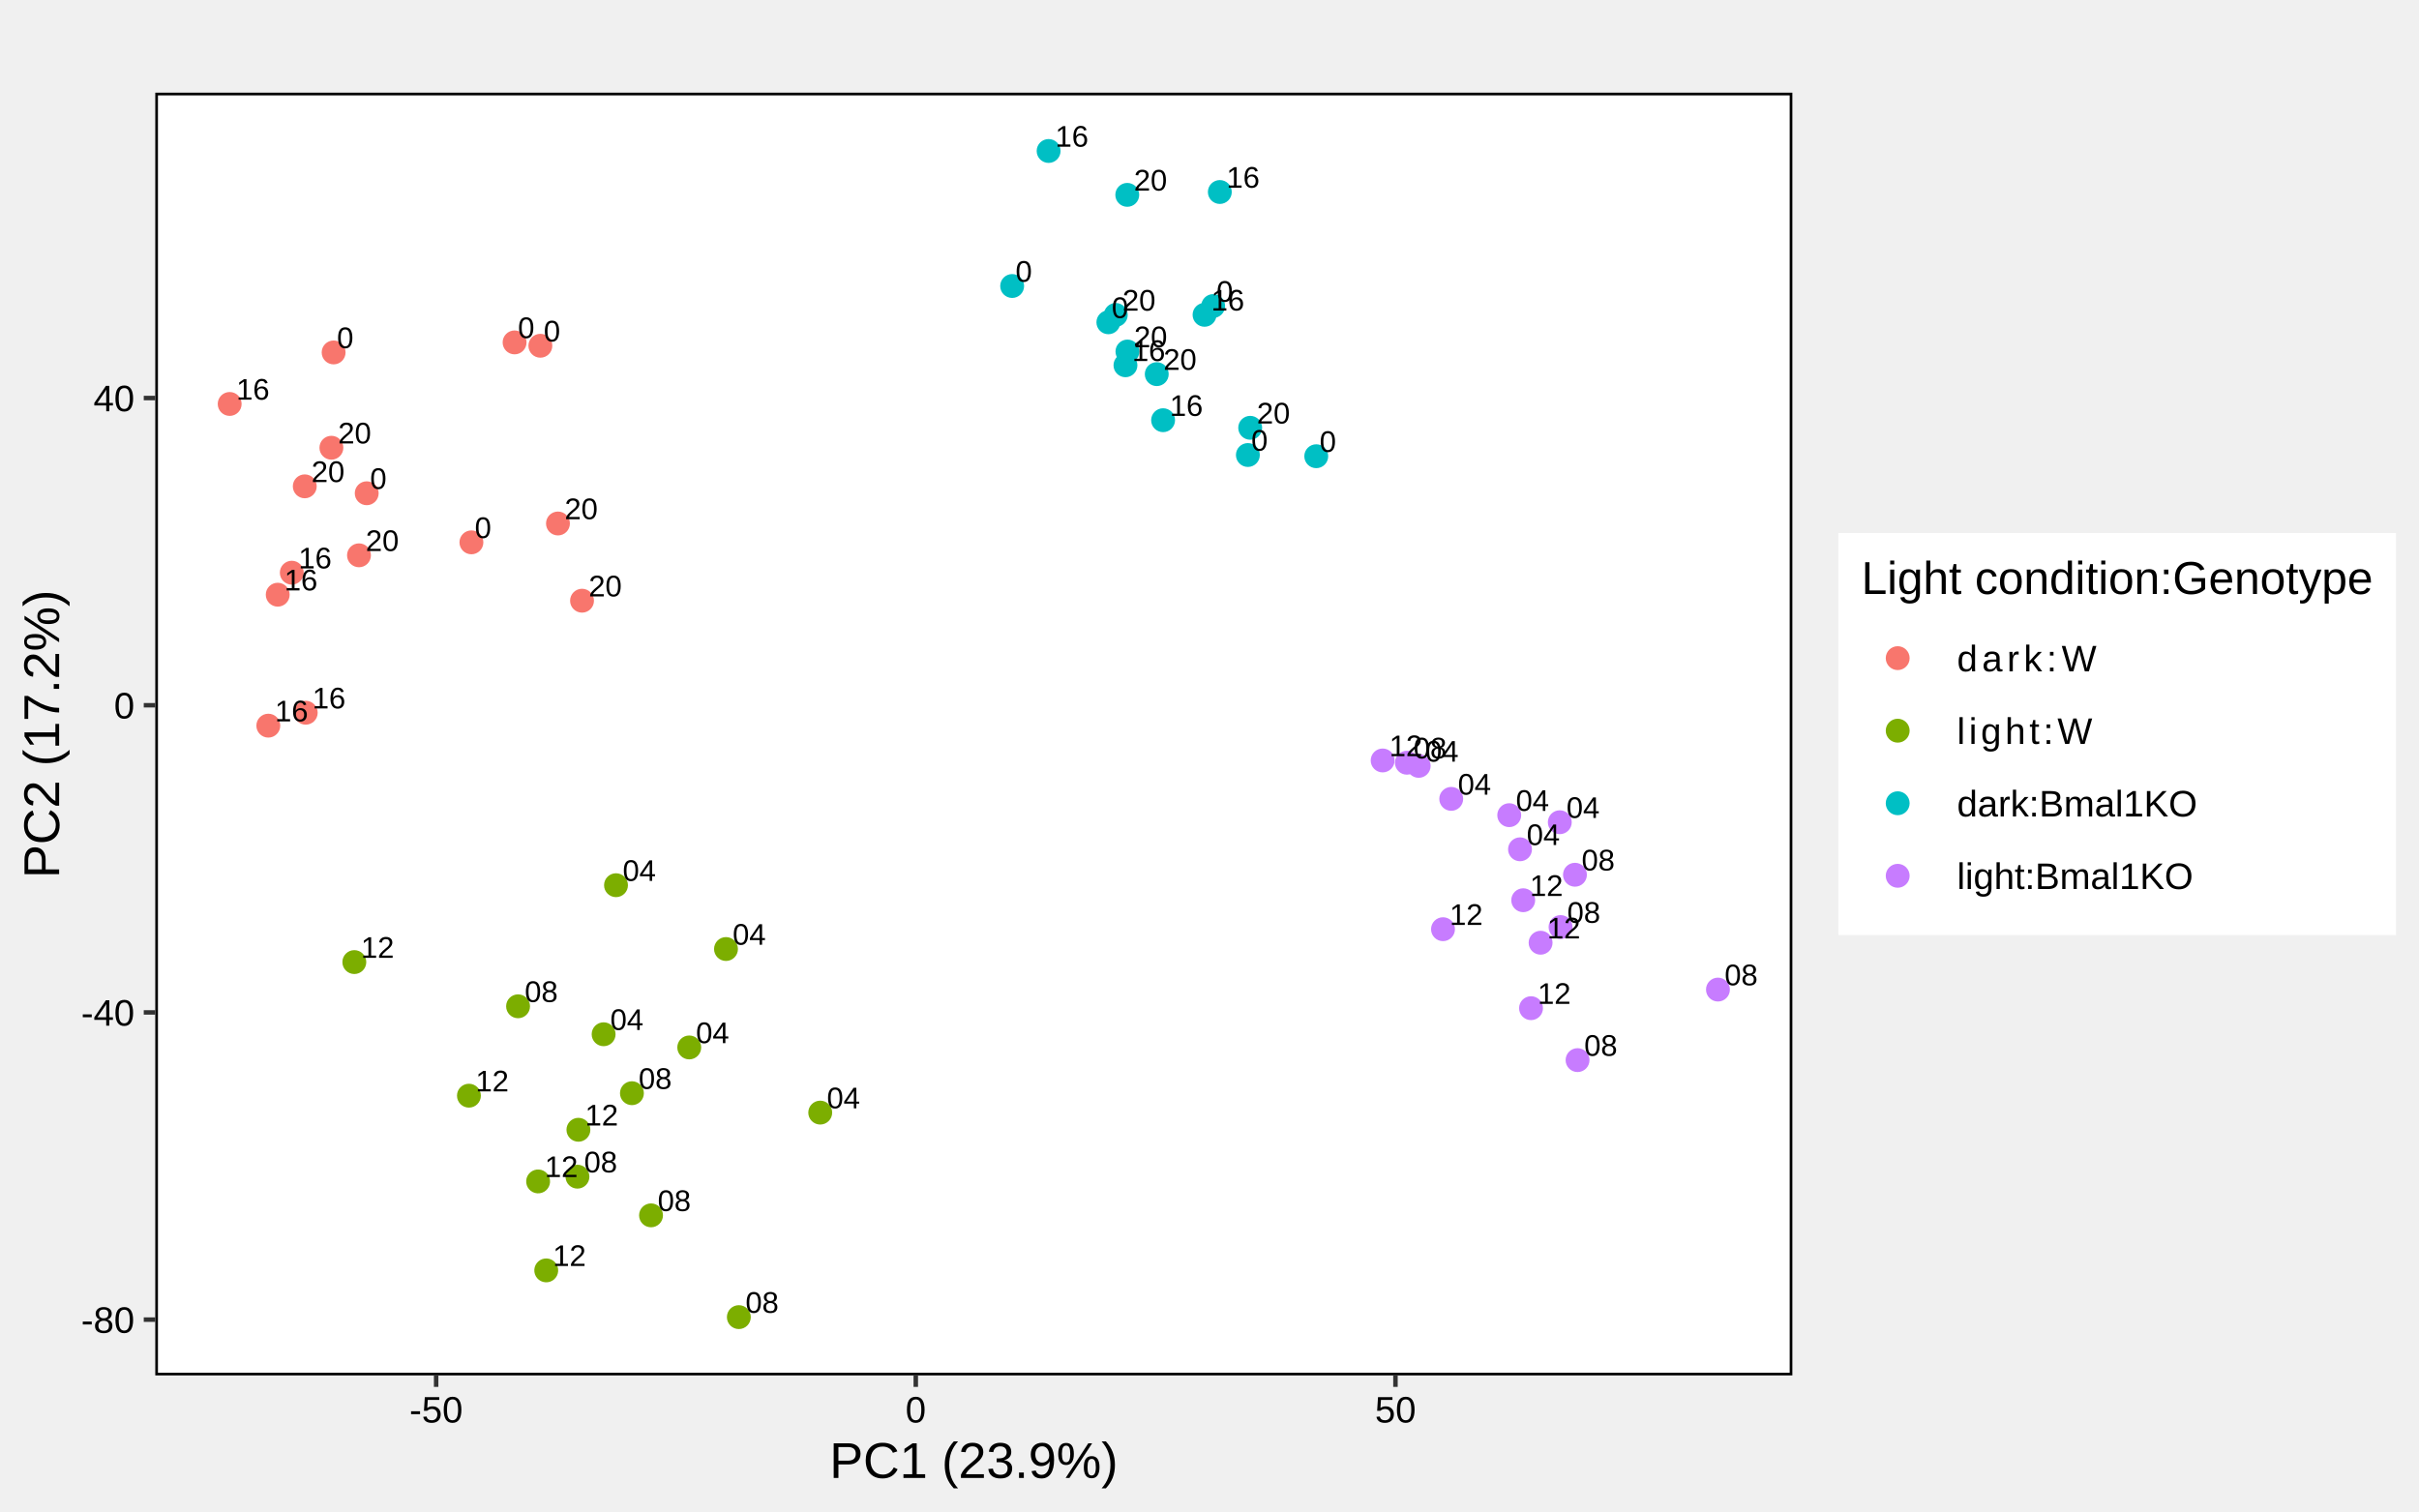
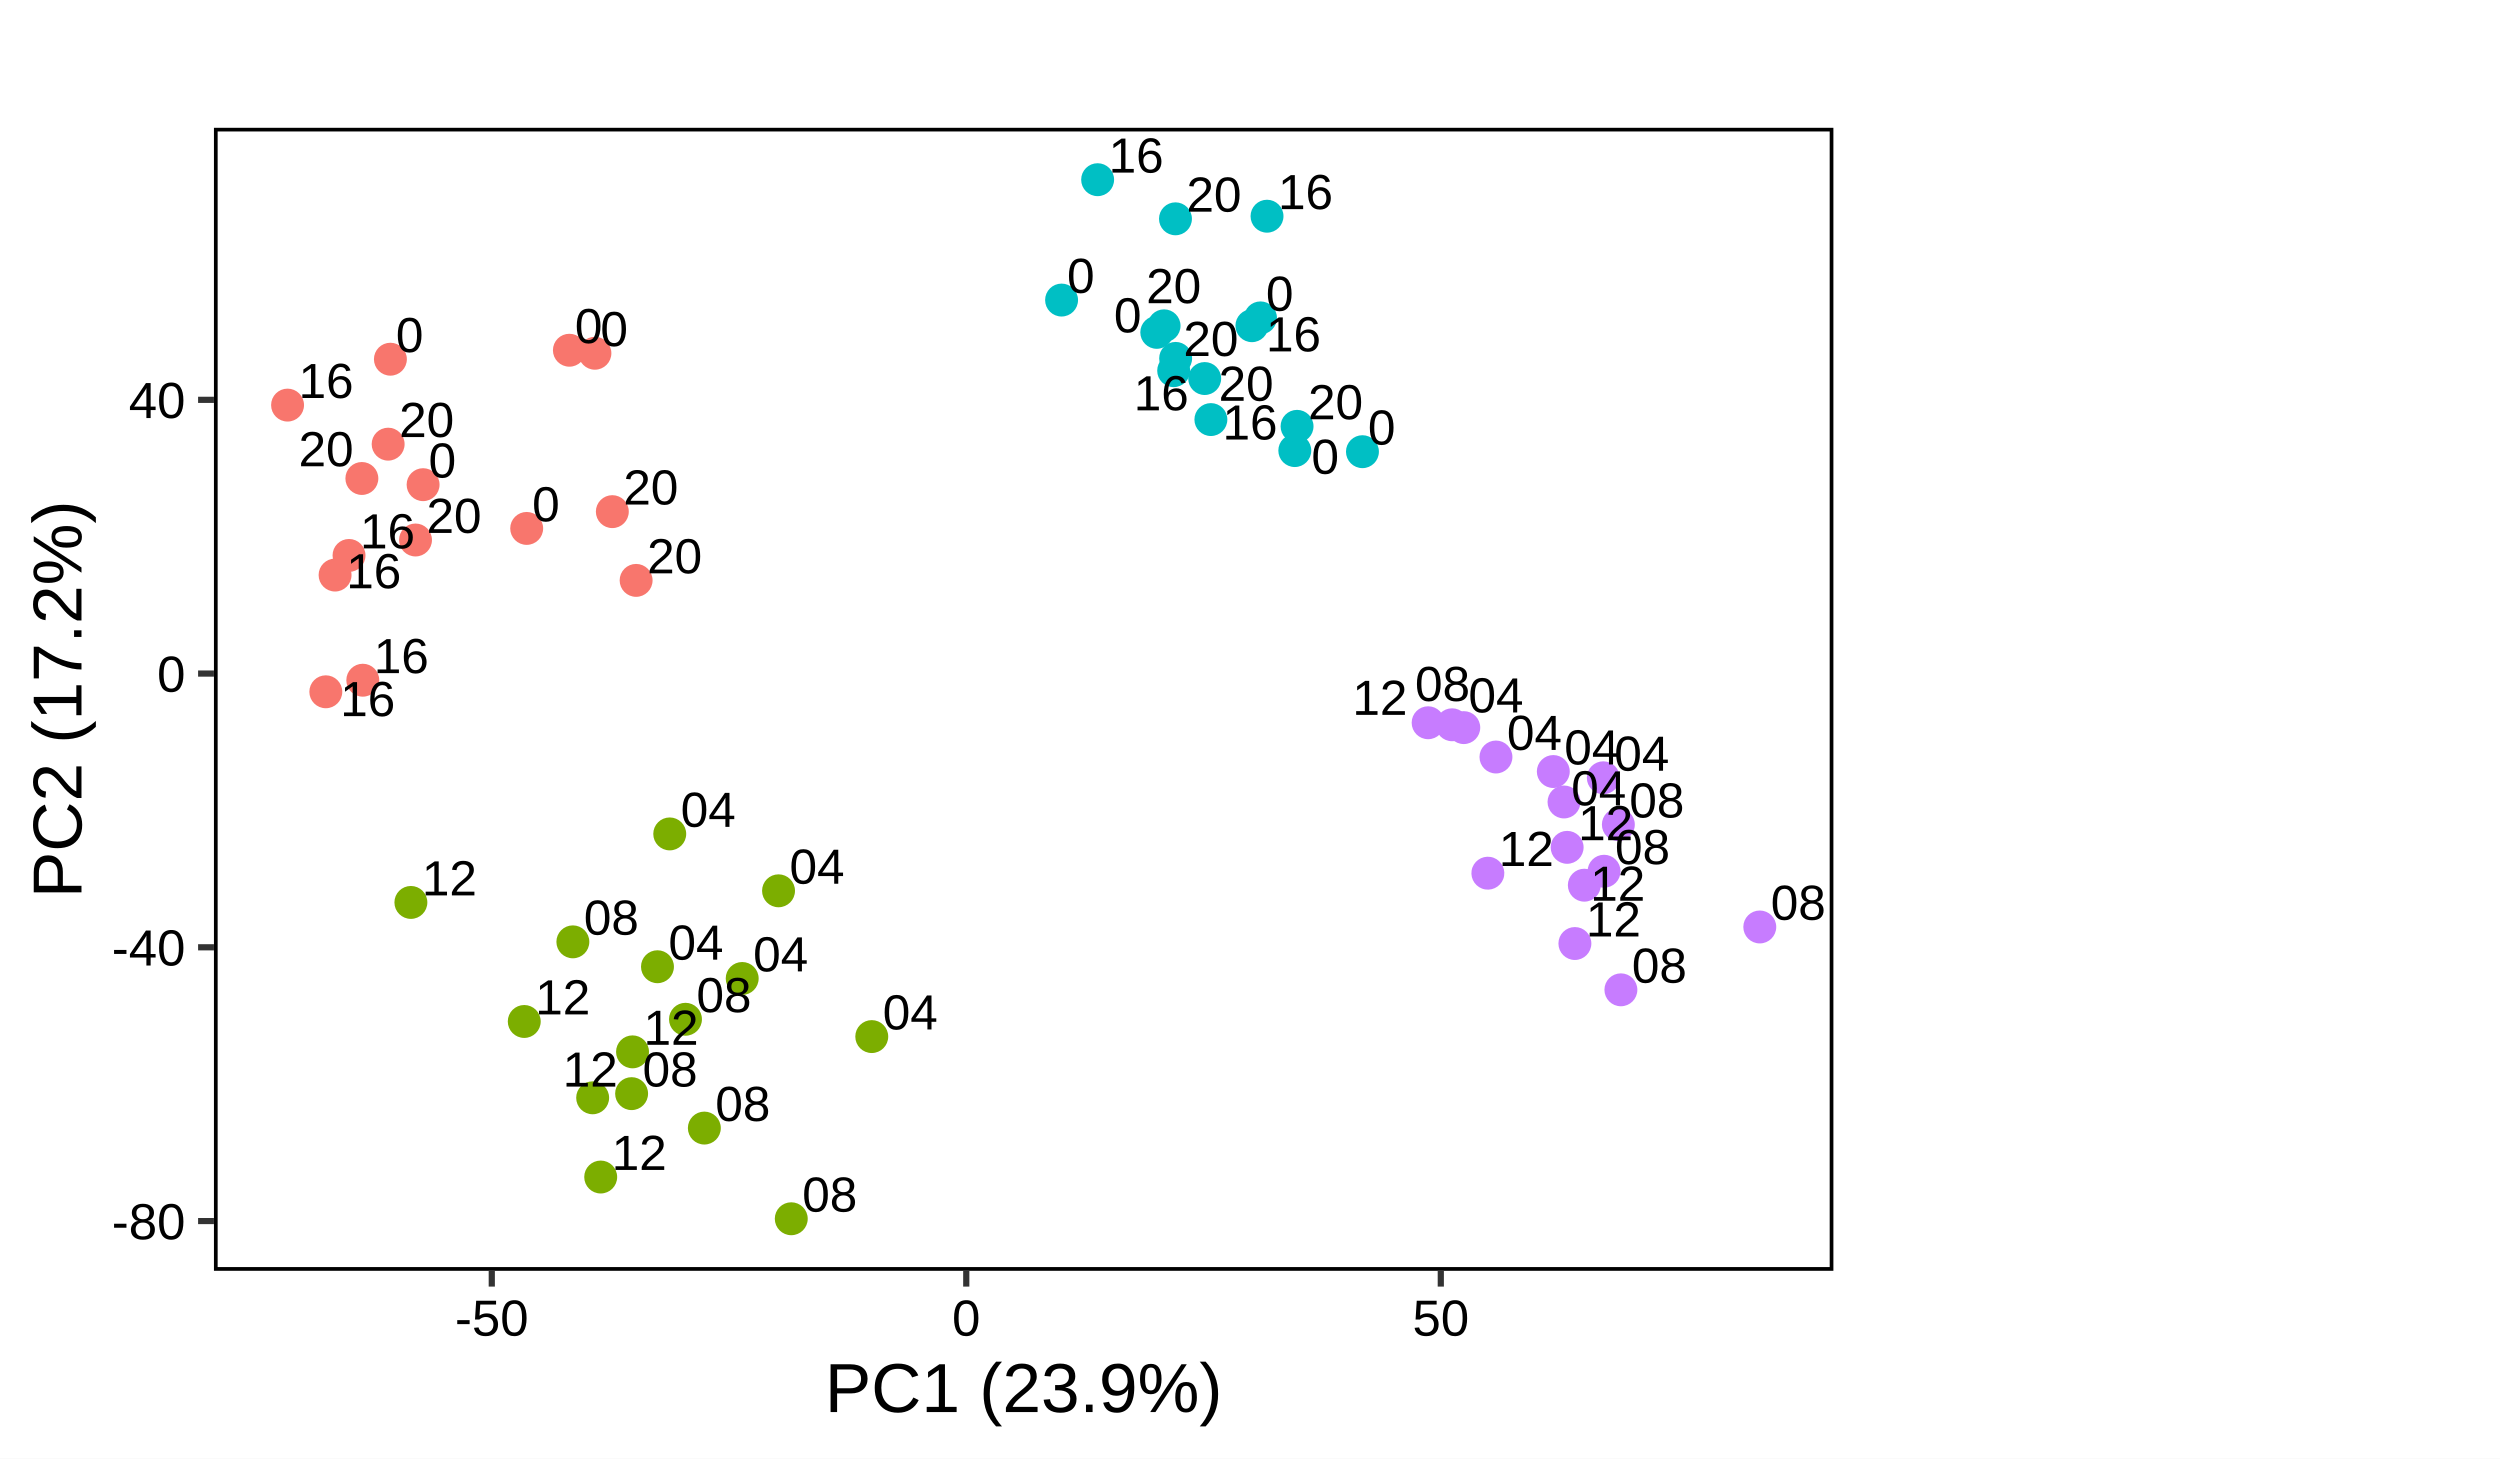
- <svg xmlns="http://www.w3.org/2000/svg" id="Layer_1" version="1.1" viewBox="0 0 576 360">
+ <svg xmlns="http://www.w3.org/2000/svg" id="Layer_1" version="1.1" viewBox="0 0 432 252">
  <defs>
    <style>
      .st0, .st1, .st2 {
        fill: none;
      }

      .st3 {
-         font-size: 11px;
-       }
- 
-       .st3, .st4, .st5, .st6 {
+         fill: #c77cff;
+         stroke: #c77cff;
+       }
+ 
+       .st3, .st4, .st1, .st2, .st5, .st6, .st7 {
+         stroke-linejoin: round;
+       }
+ 
+       .st3, .st4, .st2, .st5, .st6, .st7 {
+         stroke-linecap: round;
+       }
+ 
+       .st3, .st5, .st6, .st7 {
+         stroke-width: .71px;
+       }
+ 
+       .st4 {
+         stroke: #fff;
+       }
+ 
+       .st4, .st1 {
+         stroke-width: 1.07px;
+       }
+ 
+       .st4, .st8 {
+         fill: #fff;
+       }
+ 
+       .st9 {
+         font-size: 8.54px;
+       }
+ 
+       .st9, .st10, .st11 {
        font-family: ArialMT, Arial;
        isolation: isolate;
      }

-       .st7 {
-         fill: #c77cff;
-         stroke: #c77cff;
-       }
- 
-       .st7, .st1, .st2, .st8, .st9, .st10 {
-         stroke-linejoin: round;
-       }
- 
-       .st7, .st2, .st8, .st9, .st10 {
-         stroke-linecap: round;
-       }
- 
-       .st7, .st8, .st9, .st10 {
-         stroke-width: .71px;
-       }
- 
-       .st4 {
+       .st10 {
        font-size: 12px;
      }

      .st1 {
        stroke: #333;
-         stroke-width: 1.07px;
-       }
- 
-       .st11 {
+       }
+ 
+       .st12 {
        clip-path: url(#clippath-1);
      }

-       .st12 {
-         fill: #fff;
+       .st13 {
+         clip-path: url(#clippath-2);
      }

      .st2 {
        stroke: #000;
        stroke-width: 1.28px;
      }

-       .st8 {
+       .st5 {
        fill: #00bfc4;
        stroke: #00bfc4;
      }

-       .st5 {
+       .st11 {
        font-size: 8.8px;
      }

-       .st9 {
+       .st6 {
        fill: #7cae00;
        stroke: #7cae00;
      }

-       .st10 {
+       .st7 {
        fill: #f8766d;
        stroke: #f8766d;
      }

-       .st13 {
-         letter-spacing: .1em;
-       }
- 
      .st14 {
-         letter-spacing: .12em;
-       }
- 
-       .st15 {
        clip-path: url(#clippath);
-       }
- 
-       .st6 {
-         font-size: 7.11px;
-       }
- 
-       .st16 {
-         letter-spacing: .01em;
      }
    </style>
    <clipPath id="clippath">
-       <rect class="st0" x="36.97" y="22.08" width="389.82" height="305.51" />
+       <polyline class="st0" points="432 252 0 252 0 0 432 0" />
    </clipPath>
    <clipPath id="clippath-1">
-       <rect class="st0" y="0" width="576" height="360" />
+       <rect class="st0" x="36.97" y="22.08" width="279.84" height="197.51" />
+     </clipPath>
+     <clipPath id="clippath-2">
+       <polyline class="st0" points="432 252 0 252 0 0 432 0" />
    </clipPath>
  </defs>
-   <g class="st15">
+   <polyline class="st8" points="432 252 0 252 0 0 432 0" />
+   <g class="st14">
+     <polyline class="st4" points="432 252 0 252 0 0 432 0" />
+   </g>
+   <g class="st12">
    <g>
-       <rect class="st12" x="36.97" y="22.08" width="389.82" height="305.51" />
-       <circle class="st10" cx="122.53" cy="81.55" r="2.49" />
-       <circle class="st10" cx="79.44" cy="83.94" r="2.49" />
-       <circle class="st10" cx="87.32" cy="117.48" r="2.49" />
-       <circle class="st10" cx="128.67" cy="82.35" r="2.49" />
-       <circle class="st10" cx="112.25" cy="129.17" r="2.49" />
-       <circle class="st9" cx="143.73" cy="246.33" r="2.49" />
-       <circle class="st9" cx="146.68" cy="210.83" r="2.49" />
-       <circle class="st9" cx="172.87" cy="226.03" r="2.49" />
-       <circle class="st9" cx="195.31" cy="264.99" r="2.49" />
-       <circle class="st9" cx="164.12" cy="249.47" r="2.49" />
-       <circle class="st9" cx="123.36" cy="239.67" r="2.49" />
-       <circle class="st9" cx="150.47" cy="260.37" r="2.49" />
-       <circle class="st9" cx="175.93" cy="313.7" r="2.49" />
-       <circle class="st9" cx="137.5" cy="280.25" r="2.49" />
-       <circle class="st9" cx="155.02" cy="289.46" r="2.49" />
-       <circle class="st9" cx="128.12" cy="281.36" r="2.49" transform="translate(-161.61 389.21) rotate(-85.93)" />
-       <circle class="st9" cx="84.37" cy="229.14" r="2.49" />
-       <circle class="st9" cx="111.66" cy="260.96" r="2.49" />
-       <circle class="st9" cx="130.06" cy="302.54" r="2.49" transform="translate(-180.94 410.83) rotate(-85.93)" />
-       <circle class="st9" cx="137.73" cy="269.08" r="2.49" />
-       <circle class="st10" cx="66.13" cy="141.64" r="2.49" />
-       <circle class="st10" cx="63.89" cy="172.83" r="2.49" />
-       <circle class="st10" cx="72.8" cy="169.75" r="2.49" />
-       <circle class="st10" cx="54.69" cy="96.21" r="2.49" />
-       <circle class="st10" cx="69.48" cy="136.4" r="2.49" />
-       <circle class="st10" cx="85.48" cy="132.26" r="2.49" />
-       <circle class="st10" cx="72.57" cy="115.83" r="2.49" />
-       <circle class="st10" cx="138.59" cy="143.07" r="2.49" />
-       <circle class="st10" cx="132.86" cy="124.68" r="2.49" />
-       <circle class="st10" cx="78.91" cy="106.64" r="2.49" />
-       <circle class="st8" cx="288.87" cy="72.89" r="2.49" />
-       <circle class="st8" cx="297.14" cy="108.37" r="2.49" />
-       <circle class="st8" cx="241.01" cy="68.12" r="2.49" />
-       <circle class="st8" cx="313.42" cy="108.66" r="2.49" />
-       <circle class="st8" cx="263.92" cy="76.76" r="2.49" />
-       <circle class="st7" cx="345.56" cy="190.27" r="2.49" />
-       <circle class="st7" cx="337.81" cy="182.41" r="2.49" />
-       <circle class="st7" cx="359.37" cy="194.15" r="2.49" />
-       <circle class="st7" cx="361.94" cy="202.28" r="2.49" />
-       <circle class="st7" cx="371.41" cy="195.83" r="2.49" />
-       <circle class="st7" cx="371.59" cy="220.8" r="2.49" />
-       <circle class="st7" cx="409.07" cy="235.69" r="2.49" />
-       <circle class="st7" cx="335" cy="181.66" r="2.49" />
-       <circle class="st7" cx="375.64" cy="252.49" r="2.49" />
-       <circle class="st7" cx="375.02" cy="208.34" r="2.49" />
-       <circle class="st7" cx="366.84" cy="224.53" r="2.49" />
-       <circle class="st7" cx="362.7" cy="214.41" r="2.49" />
-       <circle class="st7" cx="329.23" cy="181.12" r="2.49" />
-       <circle class="st7" cx="343.6" cy="221.31" r="2.49" />
-       <circle class="st7" cx="364.56" cy="240.12" r="2.49" />
-       <circle class="st8" cx="290.46" cy="45.73" r="2.49" />
-       <circle class="st8" cx="286.82" cy="74.98" r="2.49" />
-       <circle class="st8" cx="249.69" cy="35.96" r="2.49" />
-       <circle class="st8" cx="267.99" cy="87" r="2.49" />
-       <circle class="st8" cx="276.95" cy="100.08" r="2.49" />
-       <circle class="st8" cx="275.44" cy="89.11" r="2.49" />
-       <circle class="st8" cx="268.42" cy="46.41" r="2.49" />
-       <circle class="st8" cx="265.68" cy="75.01" r="2.49" />
-       <circle class="st8" cx="268.46" cy="83.72" r="2.49" />
-       <circle class="st8" cx="297.69" cy="101.89" r="2.49" />
-       <text class="st6" transform="translate(123.32 80.53)">
-         <tspan x="0" y="0">0</tspan>
-       </text>
-       <text class="st6" transform="translate(80.23 82.92)">
-         <tspan x="0" y="0">0</tspan>
-       </text>
-       <text class="st6" transform="translate(88.11 116.46)">
-         <tspan x="0" y="0">0</tspan>
-       </text>
-       <text class="st6" transform="translate(129.46 81.33)">
-         <tspan x="0" y="0">0</tspan>
-       </text>
-       <text class="st6" transform="translate(113.04 128.15)">
-         <tspan x="0" y="0">0</tspan>
-       </text>
-       <text class="st6" transform="translate(145.31 245.31)">
-         <tspan x="0" y="0">04</tspan>
-       </text>
-       <text class="st6" transform="translate(148.27 209.81)">
-         <tspan x="0" y="0">04</tspan>
-       </text>
-       <text class="st6" transform="translate(174.45 225.01)">
-         <tspan x="0" y="0">04</tspan>
-       </text>
-       <text class="st6" transform="translate(196.89 263.97)">
-         <tspan x="0" y="0">04</tspan>
-       </text>
-       <text class="st6" transform="translate(165.71 248.45)">
-         <tspan x="0" y="0">04</tspan>
-       </text>
-       <text class="st6" transform="translate(124.94 238.65)">
-         <tspan x="0" y="0">08</tspan>
-       </text>
-       <text class="st6" transform="translate(152.06 259.35)">
-         <tspan x="0" y="0">08</tspan>
-       </text>
-       <text class="st6" transform="translate(177.51 312.68)">
-         <tspan x="0" y="0">08</tspan>
-       </text>
-       <text class="st6" transform="translate(139.08 279.23)">
-         <tspan x="0" y="0">08</tspan>
-       </text>
-       <text class="st6" transform="translate(156.6 288.44)">
-         <tspan x="0" y="0">08</tspan>
-       </text>
-       <text class="st6" transform="translate(129.71 280.34)">
-         <tspan x="0" y="0">12</tspan>
-       </text>
-       <text class="st6" transform="translate(85.95 228.12)">
-         <tspan x="0" y="0">12</tspan>
-       </text>
-       <text class="st6" transform="translate(113.25 259.94)">
-         <tspan x="0" y="0">12</tspan>
-       </text>
-       <text class="st6" transform="translate(131.64 301.52)">
-         <tspan x="0" y="0">12</tspan>
-       </text>
-       <text class="st6" transform="translate(139.31 268.06)">
-         <tspan x="0" y="0">12</tspan>
-       </text>
-       <text class="st6" transform="translate(67.71 140.62)">
-         <tspan x="0" y="0">16</tspan>
-       </text>
-       <text class="st6" transform="translate(65.47 171.81)">
-         <tspan x="0" y="0">16</tspan>
-       </text>
-       <text class="st6" transform="translate(74.38 168.73)">
-         <tspan x="0" y="0">16</tspan>
-       </text>
-       <text class="st6" transform="translate(56.27 95.19)">
-         <tspan x="0" y="0">16</tspan>
-       </text>
-       <text class="st6" transform="translate(71.07 135.38)">
-         <tspan x="0" y="0">16</tspan>
-       </text>
-       <text class="st6" transform="translate(87.07 131.24)">
-         <tspan x="0" y="0">20</tspan>
-       </text>
-       <text class="st6" transform="translate(74.15 114.81)">
-         <tspan x="0" y="0">20</tspan>
-       </text>
-       <text class="st6" transform="translate(140.17 142.05)">
-         <tspan x="0" y="0">20</tspan>
-       </text>
-       <text class="st6" transform="translate(134.44 123.66)">
-         <tspan x="0" y="0">20</tspan>
-       </text>
-       <text class="st6" transform="translate(80.49 105.62)">
-         <tspan x="0" y="0">20</tspan>
-       </text>
-       <text class="st6" transform="translate(289.66 71.88)">
-         <tspan x="0" y="0">0</tspan>
-       </text>
-       <text class="st6" transform="translate(297.93 107.35)">
-         <tspan x="0" y="0">0</tspan>
-       </text>
-       <text class="st6" transform="translate(241.8 67.11)">
-         <tspan x="0" y="0">0</tspan>
-       </text>
-       <text class="st6" transform="translate(314.21 107.64)">
-         <tspan x="0" y="0">0</tspan>
-       </text>
-       <text class="st6" transform="translate(264.71 75.75)">
-         <tspan x="0" y="0">0</tspan>
-       </text>
-       <text class="st6" transform="translate(347.14 189.26)">
-         <tspan x="0" y="0">04</tspan>
-       </text>
-       <text class="st6" transform="translate(339.4 181.4)">
-         <tspan x="0" y="0">04</tspan>
-       </text>
-       <text class="st6" transform="translate(360.95 193.13)">
-         <tspan x="0" y="0">04</tspan>
-       </text>
-       <text class="st6" transform="translate(363.52 201.27)">
-         <tspan x="0" y="0">04</tspan>
-       </text>
-       <text class="st6" transform="translate(372.99 194.81)">
-         <tspan x="0" y="0">04</tspan>
-       </text>
-       <text class="st6" transform="translate(373.17 219.79)">
-         <tspan x="0" y="0">08</tspan>
-       </text>
-       <text class="st6" transform="translate(410.65 234.67)">
-         <tspan x="0" y="0">08</tspan>
-       </text>
-       <text class="st6" transform="translate(336.58 180.64)">
-         <tspan x="0" y="0">08</tspan>
-       </text>
-       <text class="st6" transform="translate(377.22 251.47)">
-         <tspan x="0" y="0">08</tspan>
-       </text>
-       <text class="st6" transform="translate(376.6 207.32)">
-         <tspan x="0" y="0">08</tspan>
-       </text>
-       <text class="st6" transform="translate(368.42 223.51)">
-         <tspan x="0" y="0">12</tspan>
-       </text>
-       <text class="st6" transform="translate(364.28 213.39)">
-         <tspan x="0" y="0">12</tspan>
-       </text>
-       <text class="st6" transform="translate(330.81 180.1)">
-         <tspan x="0" y="0">12</tspan>
-       </text>
-       <text class="st6" transform="translate(345.18 220.29)">
-         <tspan x="0" y="0">12</tspan>
-       </text>
-       <text class="st6" transform="translate(366.14 239.1)">
-         <tspan x="0" y="0">12</tspan>
-       </text>
-       <text class="st6" transform="translate(292.04 44.71)">
-         <tspan x="0" y="0">16</tspan>
-       </text>
-       <text class="st6" transform="translate(288.4 73.96)">
-         <tspan x="0" y="0">16</tspan>
-       </text>
-       <text class="st6" transform="translate(251.27 34.94)">
-         <tspan x="0" y="0">16</tspan>
-       </text>
-       <text class="st6" transform="translate(269.57 85.98)">
-         <tspan x="0" y="0">16</tspan>
-       </text>
-       <text class="st6" transform="translate(278.53 99.06)">
-         <tspan x="0" y="0">16</tspan>
-       </text>
-       <text class="st6" transform="translate(277.03 88.09)">
-         <tspan x="0" y="0">20</tspan>
-       </text>
-       <text class="st6" transform="translate(270 45.39)">
-         <tspan x="0" y="0">20</tspan>
-       </text>
-       <text class="st6" transform="translate(267.26 73.99)">
-         <tspan x="0" y="0">20</tspan>
-       </text>
-       <text class="st6" transform="translate(270.04 82.7)">
-         <tspan x="0" y="0">20</tspan>
-       </text>
-       <text class="st6" transform="translate(299.27 100.87)">
-         <tspan x="0" y="0">20</tspan>
-       </text>
-       <rect class="st2" x="36.97" y="22.08" width="389.82" height="305.51" />
+       <rect class="st8" x="36.97" y="22.08" width="279.84" height="197.51" />
+       <circle class="st7" cx="98.39" cy="60.52" r="2.49" />
+       <circle class="st7" cx="67.46" cy="62.07" r="2.49" />
+       <circle class="st7" cx="73.11" cy="83.75" r="2.49" />
+       <circle class="st7" cx="102.8" cy="61.04" r="2.49" />
+       <circle class="st7" cx="91.01" cy="91.31" r="2.49" />
+       <circle class="st6" cx="113.61" cy="167.05" r="2.49" />
+       <circle class="st6" cx="115.73" cy="144.1" r="2.49" />
+       <circle class="st6" cx="134.53" cy="153.93" r="2.49" />
+       <circle class="st6" cx="150.64" cy="179.12" r="2.49" />
+       <circle class="st6" cx="128.25" cy="169.08" r="2.49" />
+       <circle class="st6" cx="98.99" cy="162.75" r="2.49" />
+       <circle class="st6" cx="118.45" cy="176.13" r="2.49" />
+       <circle class="st6" cx="136.73" cy="210.6" r="2.49" />
+       <circle class="st6" cx="109.14" cy="188.98" r="2.49" />
+       <circle class="st6" cx="121.71" cy="194.93" r="2.49" />
+       <circle class="st6" cx="102.41" cy="189.7" r="2.49" />
+       <circle class="st6" cx="71" cy="155.94" r="2.49" />
+       <circle class="st6" cx="90.59" cy="176.51" r="2.49" />
+       <circle class="st6" cx="103.8" cy="203.39" r="2.49" />
+       <circle class="st6" cx="109.3" cy="181.76" r="2.49" />
+       <circle class="st7" cx="57.9" cy="99.37" r="2.49" />
+       <circle class="st7" cx="56.3" cy="119.54" r="2.49" />
+       <circle class="st7" cx="62.69" cy="117.54" r="2.49" />
+       <circle class="st7" cx="49.69" cy="70" r="2.49" />
+       <circle class="st7" cx="60.31" cy="95.98" r="2.49" />
+       <circle class="st7" cx="71.8" cy="93.31" r="2.49" />
+       <circle class="st7" cx="62.53" cy="82.68" r="2.49" />
+       <circle class="st7" cx="109.92" cy="100.29" r="2.49" />
+       <circle class="st7" cx="105.81" cy="88.41" r="2.49" />
+       <circle class="st7" cx="67.07" cy="76.75" r="2.49" />
+       <circle class="st5" cx="217.81" cy="54.93" r="2.49" />
+       <circle class="st5" cx="223.74" cy="77.86" r="2.49" />
+       <circle class="st5" cx="183.44" cy="51.85" r="2.49" />
+       <circle class="st5" cx="235.43" cy="78.05" r="2.49" />
+       <circle class="st5" cx="199.89" cy="57.43" r="2.49" />
+       <circle class="st3" cx="258.5" cy="130.81" r="2.49" />
+       <circle class="st3" cx="252.94" cy="125.73" r="2.49" />
+       <circle class="st3" cx="268.41" cy="133.32" r="2.49" />
+       <circle class="st3" cx="270.26" cy="138.58" r="2.49" />
+       <circle class="st3" cx="277.05" cy="134.4" r="2.49" />
+       <circle class="st3" cx="277.18" cy="150.55" r="2.49" />
+       <circle class="st3" cx="304.09" cy="160.18" r="2.49" />
+       <circle class="st3" cx="250.92" cy="125.24" r="2.49" />
+       <circle class="st3" cx="280.09" cy="171.04" r="2.49" />
+       <circle class="st3" cx="279.65" cy="142.49" r="2.49" />
+       <circle class="st3" cx="273.77" cy="152.96" r="2.49" />
+       <circle class="st3" cx="270.8" cy="146.42" r="2.49" />
+       <circle class="st3" cx="246.78" cy="124.89" r="2.49" />
+       <circle class="st3" cx="257.09" cy="150.88" r="2.49" transform="translate(66.98 380.48) rotate(-80.78)" />
+       <circle class="st3" cx="272.14" cy="163.04" r="2.49" />
+       <circle class="st5" cx="218.94" cy="37.36" r="2.49" />
+       <circle class="st5" cx="216.33" cy="56.28" r="2.49" />
+       <circle class="st5" cx="189.67" cy="31.05" r="2.49" />
+       <circle class="st5" cx="202.81" cy="64.05" r="2.49" />
+       <circle class="st5" cx="209.24" cy="72.5" r="2.49" />
+       <circle class="st5" cx="208.17" cy="65.41" r="2.49" />
+       <circle class="st5" cx="203.12" cy="37.81" r="2.49" />
+       <circle class="st5" cx="201.15" cy="56.3" r="2.49" />
+       <circle class="st5" cx="203.15" cy="61.93" r="2.49" />
+       <circle class="st5" cx="224.13" cy="73.67" r="2.49" />
+       <text class="st9" transform="translate(99.34 59.3)">
+         <tspan x="0" y="0">0</tspan>
+       </text>
+       <text class="st9" transform="translate(68.41 60.85)">
+         <tspan x="0" y="0">0</tspan>
+       </text>
+       <text class="st9" transform="translate(74.06 82.53)">
+         <tspan x="0" y="0">0</tspan>
+       </text>
+       <text class="st9" transform="translate(103.75 59.82)">
+         <tspan x="0" y="0">0</tspan>
+       </text>
+       <text class="st9" transform="translate(91.96 90.09)">
+         <tspan x="0" y="0">0</tspan>
+       </text>
+       <text class="st9" transform="translate(115.51 165.83)">
+         <tspan x="0" y="0">04</tspan>
+       </text>
+       <text class="st9" transform="translate(117.63 142.88)">
+         <tspan x="0" y="0">04</tspan>
+       </text>
+       <text class="st9" transform="translate(136.43 152.71)">
+         <tspan x="0" y="0">04</tspan>
+       </text>
+       <text class="st9" transform="translate(152.54 177.89)">
+         <tspan x="0" y="0">04</tspan>
+       </text>
+       <text class="st9" transform="translate(130.15 167.86)">
+         <tspan x="0" y="0">04</tspan>
+       </text>
+       <text class="st9" transform="translate(100.89 161.52)">
+         <tspan x="0" y="0">08</tspan>
+       </text>
+       <text class="st9" transform="translate(120.35 174.91)">
+         <tspan x="0" y="0">08</tspan>
+       </text>
+       <text class="st9" transform="translate(138.63 209.38)">
+         <tspan x="0" y="0">08</tspan>
+       </text>
+       <text class="st9" transform="translate(111.04 187.76)">
+         <tspan x="0" y="0">08</tspan>
+       </text>
+       <text class="st9" transform="translate(123.61 193.71)">
+         <tspan x="0" y="0">08</tspan>
+       </text>
+       <text class="st9" transform="translate(97.24 187.76)">
+         <tspan x="0" y="0">12</tspan>
+       </text>
+       <text class="st9" transform="translate(72.9 154.72)">
+         <tspan x="0" y="0">12</tspan>
+       </text>
+       <text class="st9" transform="translate(92.49 175.29)">
+         <tspan x="0" y="0">12</tspan>
+       </text>
+       <text class="st9" transform="translate(105.7 202.17)">
+         <tspan x="0" y="0">12</tspan>
+       </text>
+       <text class="st9" transform="translate(111.2 180.54)">
+         <tspan x="0" y="0">12</tspan>
+       </text>
+       <text class="st9" transform="translate(59.83 101.65)">
+         <tspan x="0" y="0">16</tspan>
+       </text>
+       <text class="st9" transform="translate(58.79 123.75)">
+         <tspan x="0" y="0">16</tspan>
+       </text>
+       <text class="st9" transform="translate(64.59 116.32)">
+         <tspan x="0" y="0">16</tspan>
+       </text>
+       <text class="st9" transform="translate(51.59 68.78)">
+         <tspan x="0" y="0">16</tspan>
+       </text>
+       <text class="st9" transform="translate(62.21 94.76)">
+         <tspan x="0" y="0">16</tspan>
+       </text>
+       <text class="st9" transform="translate(73.7 92.09)">
+         <tspan x="0" y="0">20</tspan>
+       </text>
+       <text class="st9" transform="translate(51.59 80.57)">
+         <tspan x="0" y="0">20</tspan>
+       </text>
+       <text class="st9" transform="translate(111.82 99.07)">
+         <tspan x="0" y="0">20</tspan>
+       </text>
+       <text class="st9" transform="translate(107.71 87.18)">
+         <tspan x="0" y="0">20</tspan>
+       </text>
+       <text class="st9" transform="translate(68.97 75.52)">
+         <tspan x="0" y="0">20</tspan>
+       </text>
+       <text class="st9" transform="translate(218.76 53.71)">
+         <tspan x="0" y="0">0</tspan>
+       </text>
+       <text class="st9" transform="translate(226.62 81.88)">
+         <tspan x="0" y="0">0</tspan>
+       </text>
+       <text class="st9" transform="translate(184.39 50.62)">
+         <tspan x="0" y="0">0</tspan>
+       </text>
+       <text class="st9" transform="translate(236.38 76.83)">
+         <tspan x="0" y="0">0</tspan>
+       </text>
+       <text class="st9" transform="translate(192.49 57.44)">
+         <tspan x="0" y="0">0</tspan>
+       </text>
+       <text class="st9" transform="translate(260.4 129.59)">
+         <tspan x="0" y="0">04</tspan>
+       </text>
+       <text class="st9" transform="translate(253.75 123.11)">
+         <tspan x="0" y="0">04</tspan>
+       </text>
+       <text class="st9" transform="translate(270.31 132.1)">
+         <tspan x="0" y="0">04</tspan>
+       </text>
+       <text class="st9" transform="translate(271.51 139.17)">
+         <tspan x="0" y="0">04</tspan>
+       </text>
+       <text class="st9" transform="translate(278.95 133.18)">
+         <tspan x="0" y="0">04</tspan>
+       </text>
+       <text class="st9" transform="translate(279.08 149.33)">
+         <tspan x="0" y="0">08</tspan>
+       </text>
+       <text class="st9" transform="translate(305.99 158.95)">
+         <tspan x="0" y="0">08</tspan>
+       </text>
+       <text class="st9" transform="translate(244.52 121.14)">
+         <tspan x="0" y="0">08</tspan>
+       </text>
+       <text class="st9" transform="translate(281.99 169.82)">
+         <tspan x="0" y="0">08</tspan>
+       </text>
+       <text class="st9" transform="translate(281.55 141.27)">
+         <tspan x="0" y="0">08</tspan>
+       </text>
+       <text class="st9" transform="translate(274.79 155.65)">
+         <tspan x="0" y="0">12</tspan>
+       </text>
+       <text class="st9" transform="translate(272.7 145.19)">
+         <tspan x="0" y="0">12</tspan>
+       </text>
+       <text class="st9" transform="translate(233.69 123.53)">
+         <tspan x="0" y="0">12</tspan>
+       </text>
+       <text class="st9" transform="translate(258.99 149.65)">
+         <tspan x="0" y="0">12</tspan>
+       </text>
+       <text class="st9" transform="translate(274.04 161.82)">
+         <tspan x="0" y="0">12</tspan>
+       </text>
+       <text class="st9" transform="translate(220.84 36.14)">
+         <tspan x="0" y="0">16</tspan>
+       </text>
+       <text class="st9" transform="translate(218.76 60.72)">
+         <tspan x="0" y="0">16</tspan>
+       </text>
+       <text class="st9" transform="translate(191.57 29.83)">
+         <tspan x="0" y="0">16</tspan>
+       </text>
+       <text class="st9" transform="translate(195.91 70.9)">
+         <tspan x="0" y="0">16</tspan>
+       </text>
+       <text class="st9" transform="translate(211.25 75.95)">
+         <tspan x="0" y="0">16</tspan>
+       </text>
+       <text class="st9" transform="translate(210.57 69.26)">
+         <tspan x="0" y="0">20</tspan>
+       </text>
+       <text class="st9" transform="translate(205.02 36.58)">
+         <tspan x="0" y="0">20</tspan>
+       </text>
+       <text class="st9" transform="translate(198.06 52.39)">
+         <tspan x="0" y="0">20</tspan>
+       </text>
+       <text class="st9" transform="translate(204.49 61.52)">
+         <tspan x="0" y="0">20</tspan>
+       </text>
+       <text class="st9" transform="translate(226.03 72.45)">
+         <tspan x="0" y="0">20</tspan>
+       </text>
+       <rect class="st2" x="36.97" y="22.08" width="279.84" height="197.51" />
    </g>
  </g>
-   <g class="st11">
+   <g class="st13">
    <g>
-       <text class="st5" transform="translate(19.32 317.45)">
+       <text class="st11" transform="translate(19.32 214.15)">
        <tspan x="0" y="0">-80</tspan>
      </text>
-       <text class="st5" transform="translate(19.32 244.28)">
+       <text class="st11" transform="translate(19.32 166.84)">
        <tspan x="0" y="0">-40</tspan>
      </text>
-       <text class="st5" transform="translate(27.15 171.12)">
-         <tspan x="0" y="0">0</tspan>
-       </text>
-       <text class="st5" transform="translate(22.25 97.95)">
+       <text class="st11" transform="translate(27.15 119.54)">
+         <tspan x="0" y="0">0</tspan>
+       </text>
+       <text class="st11" transform="translate(22.25 72.24)">
        <tspan x="0" y="0">40</tspan>
      </text>
-       <line class="st1" x1="34.23" y1="314.3" x2="36.97" y2="314.3" />
-       <line class="st1" x1="34.23" y1="241.13" x2="36.97" y2="241.13" />
-       <line class="st1" x1="34.23" y1="167.97" x2="36.97" y2="167.97" />
-       <line class="st1" x1="34.23" y1="94.8" x2="36.97" y2="94.8" />
-       <line class="st1" x1="103.85" y1="330.32" x2="103.85" y2="327.58" />
-       <line class="st1" x1="218.06" y1="330.32" x2="218.06" y2="327.58" />
-       <line class="st1" x1="332.28" y1="330.32" x2="332.28" y2="327.58" />
-       <text class="st5" transform="translate(97.49 338.81)">
+       <line class="st1" x1="34.23" y1="211" x2="36.97" y2="211" />
+       <line class="st1" x1="34.23" y1="163.69" x2="36.97" y2="163.69" />
+       <line class="st1" x1="34.23" y1="116.39" x2="36.97" y2="116.39" />
+       <line class="st1" x1="34.23" y1="69.09" x2="36.97" y2="69.09" />
+       <line class="st1" x1="84.98" y1="222.32" x2="84.98" y2="219.58" />
+       <line class="st1" x1="166.97" y1="222.32" x2="166.97" y2="219.58" />
+       <line class="st1" x1="248.97" y1="222.32" x2="248.97" y2="219.58" />
+       <text class="st11" transform="translate(78.62 230.81)">
        <tspan x="0" y="0">-50</tspan>
      </text>
-       <text class="st5" transform="translate(215.61 338.81)">
-         <tspan x="0" y="0">0</tspan>
-       </text>
-       <text class="st5" transform="translate(327.39 338.81)">
+       <text class="st11" transform="translate(164.52 230.81)">
+         <tspan x="0" y="0">0</tspan>
+       </text>
+       <text class="st11" transform="translate(244.08 230.81)">
        <tspan x="0" y="0">50</tspan>
      </text>
-       <text class="st4" transform="translate(197.53 352)">
+       <text class="st10" transform="translate(142.54 244)">
        <tspan x="0" y="0">PC1 (23.9%)</tspan>
      </text>
-       <text class="st4" transform="translate(14.08 209.18) rotate(-90)">
+       <text class="st10" transform="translate(14.08 155.18) rotate(-90)">
        <tspan x="0" y="0">PC2 (17.2%)</tspan>
      </text>
-       <rect class="st12" x="437.75" y="126.95" width="132.77" height="95.75" />
-       <text class="st3" transform="translate(443.23 141.47)">
-         <tspan x="0" y="0">Light</tspan>
-         <tspan class="st16" x="23.85" y="0"> </tspan>
-         <tspan x="27.02" y="0">condition:Genotype</tspan>
-       </text>
-       <circle class="st10" cx="451.87" cy="156.75" r="2.49" />
-       <circle class="st9" cx="451.87" cy="174.03" r="2.49" />
-       <circle class="st8" cx="451.87" cy="191.31" r="2.49" />
-       <circle class="st7" cx="451.87" cy="208.59" r="2.49" />
-       <text class="st5" transform="translate(465.99 159.9)">
-         <tspan class="st14" x="0" y="0">dark:</tspan>
-         <tspan x="24.92" y="0">W</tspan>
-       </text>
-       <text class="st5" transform="translate(465.99 177.18)">
-         <tspan class="st13" x="0" y="0">light:</tspan>
-         <tspan x="23.92" y="0">W</tspan>
-       </text>
-       <text class="st5" transform="translate(465.99 194.46)">
-         <tspan x="0" y="0">dark:Bmal1KO</tspan>
-       </text>
-       <text class="st5" transform="translate(465.99 211.74)">
-         <tspan x="0" y="0">light:Bmal1KO</tspan>
-       </text>
+       <line class="st8" x1="327.77" y1="175.65" x2="327.77" y2="66.01" />
    </g>
  </g>
</svg>
